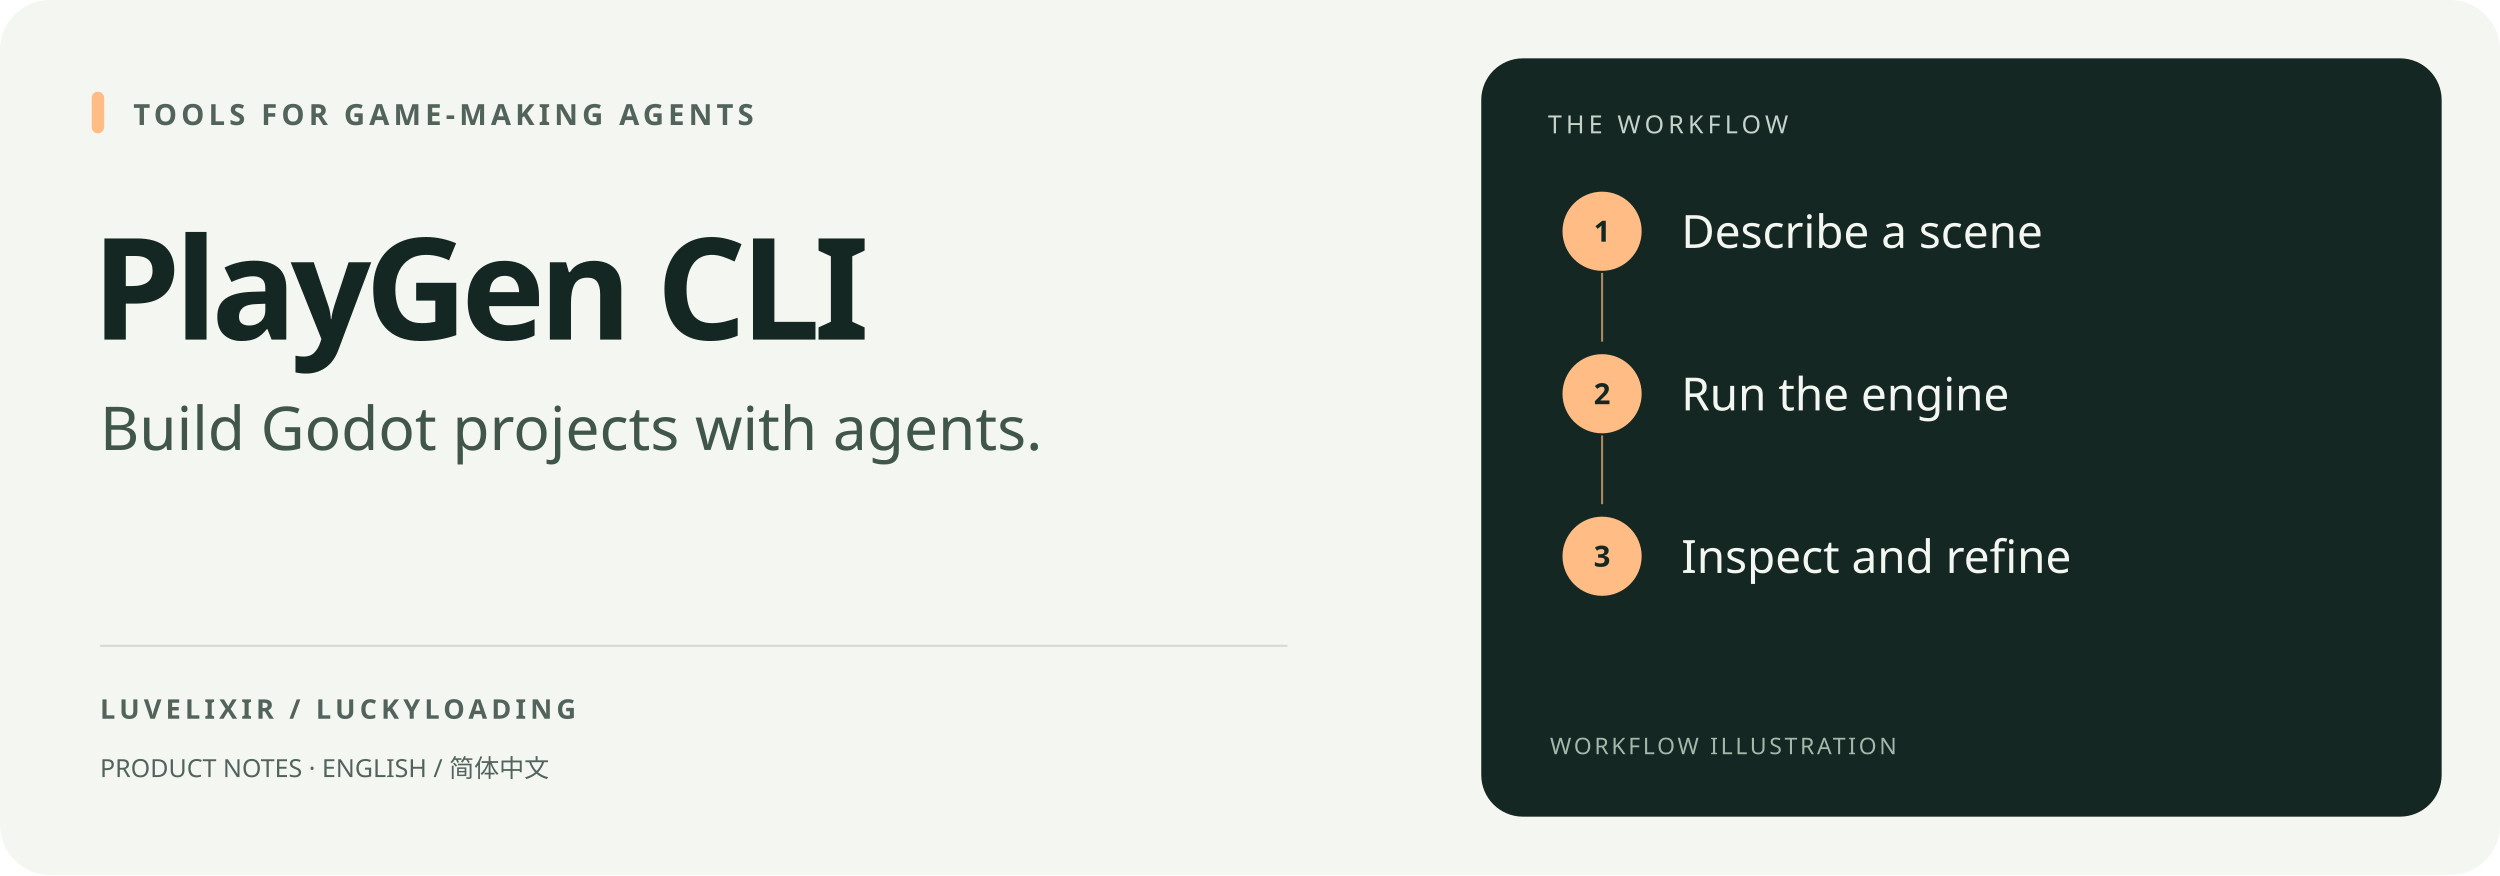
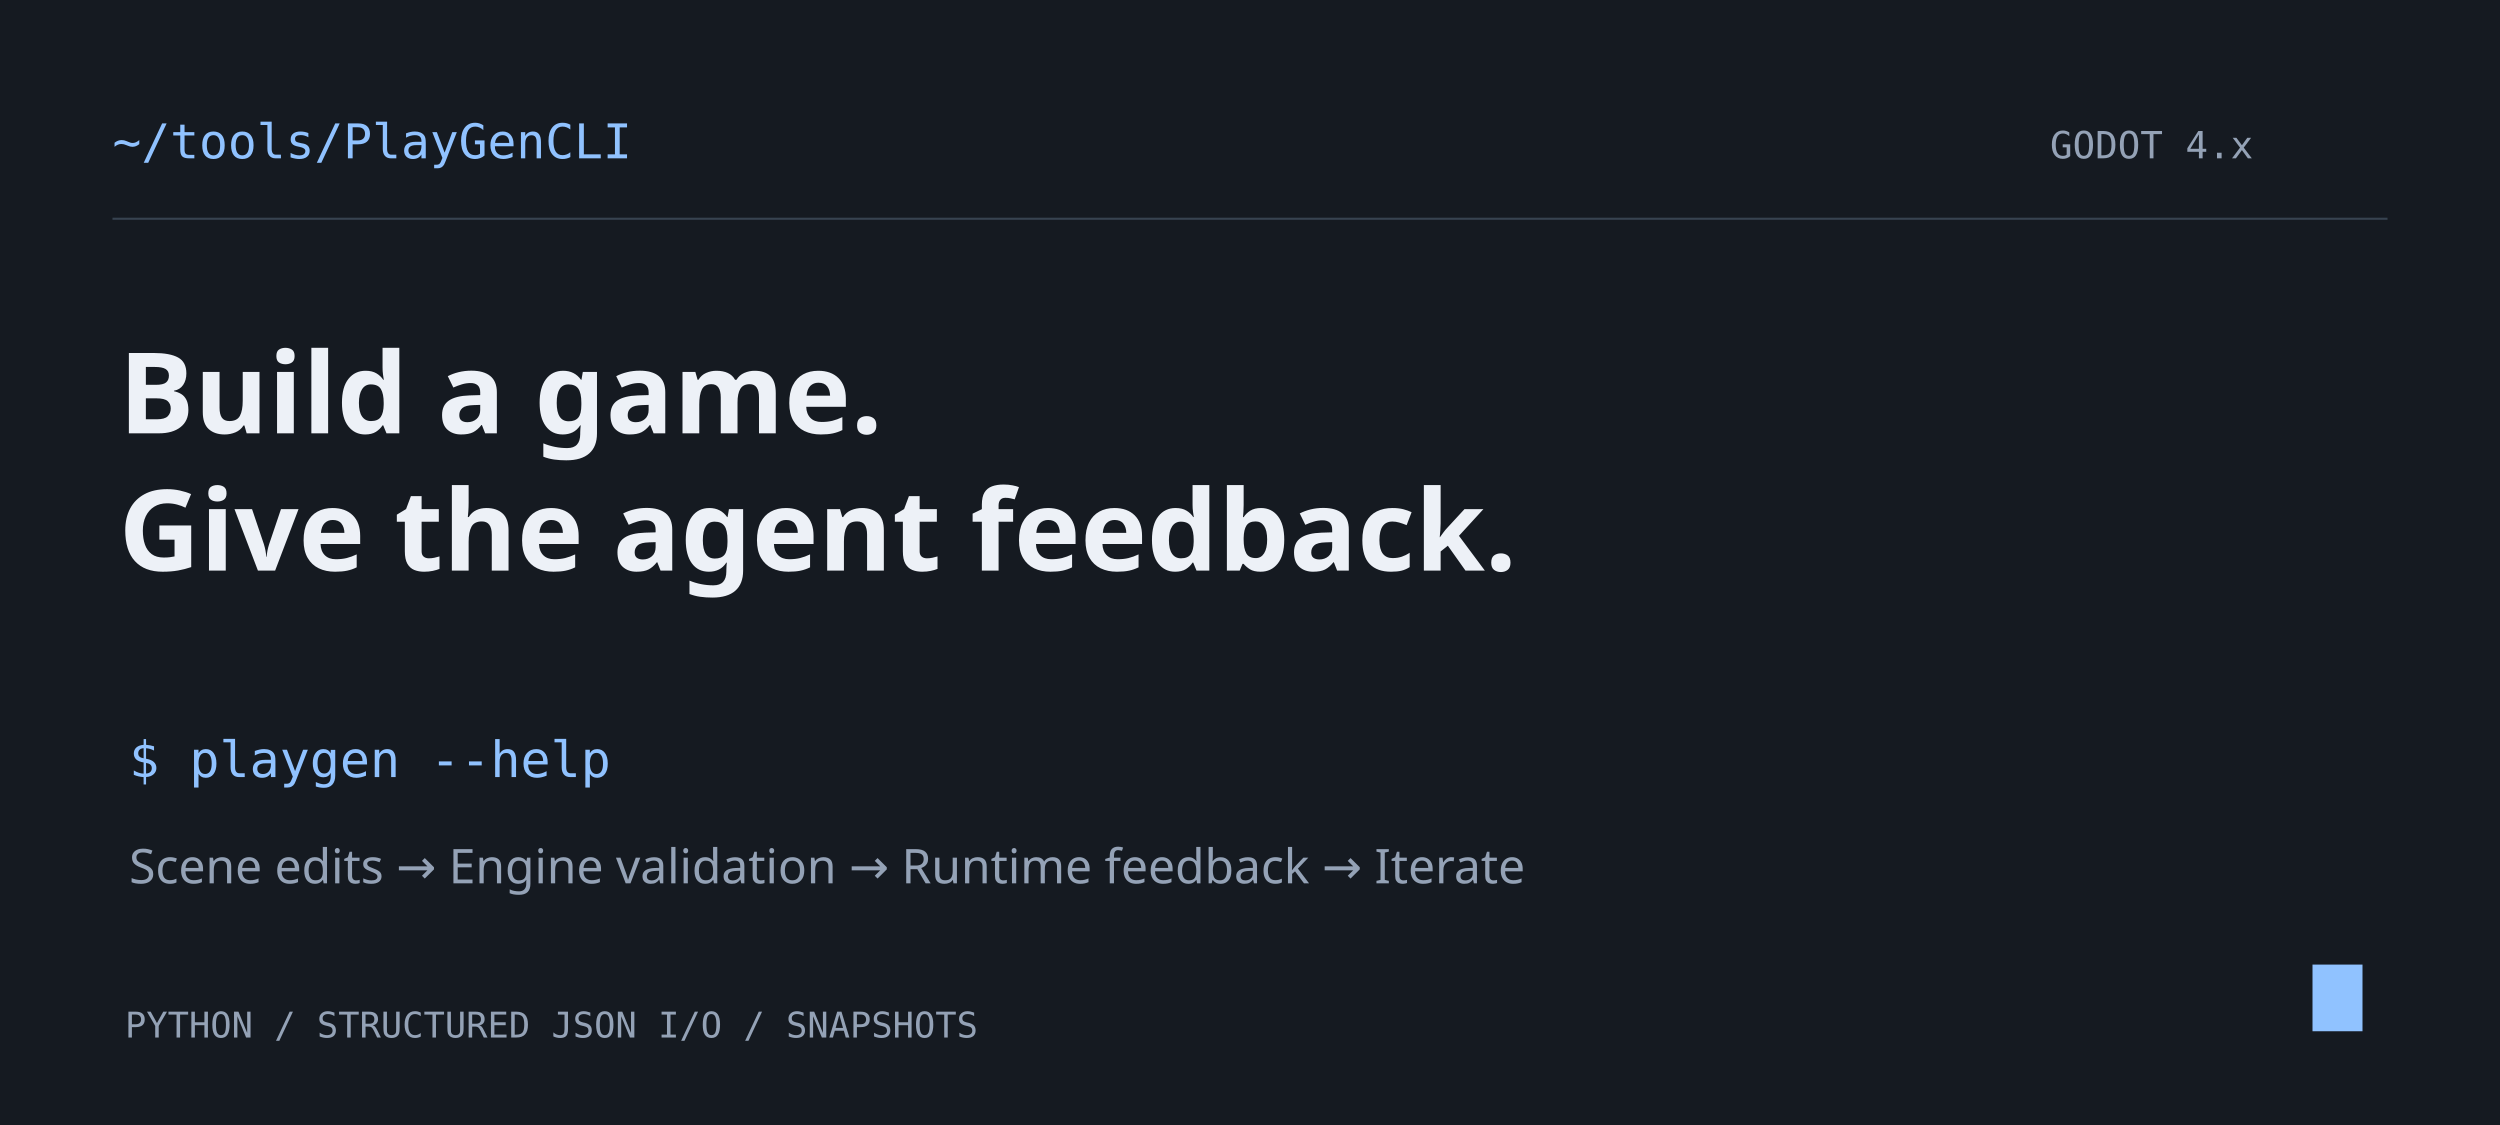
- <svg xmlns="http://www.w3.org/2000/svg" width="1200" height="420" viewBox="0 0 1200 420" role="img" aria-labelledby="title desc">
-   <rect width="1200" height="420" rx="24" fill="#f4f6f1" />
-   <g font-family="Avenir Next, PingFang SC, sans-serif">
-     <rect x="44" y="44" width="6" height="20" rx="3" fill="#ffbd85" />
-     <text x="64" y="60" font-size="14" fill="#52635b" font-weight="600" letter-spacing="2">TOOLS FOR GAME-MAKING AGENTS</text>
-     <text x="44" y="163" font-size="68" fill="#142722" font-weight="600" letter-spacing="-3">PlayGen CLI</text>
-     <text x="48" y="216" font-size="29" fill="#40564b" font-weight="400">Build Godot projects with agents.</text>
-     <path d="M48 310 H618" stroke="#d2dcd3" />
-     <text x="48" y="345" font-size="13" fill="#52635b" font-weight="600" letter-spacing="2">LUVELIXIR  /  LUCKYLOADING</text>
-     <text x="48" y="373" font-size="12" fill="#52635b" font-weight="400">PRODUCT NOTES  ·  ENGLISH / 简体中文</text>
-     <rect x="711" y="28" width="461" height="364" rx="20" fill="#142722" />
-     <text x="743" y="64" font-size="12" fill="#c5d3cb" font-weight="500" letter-spacing="2">THE WORKFLOW</text>
-     <path d="M769 131 V164" stroke="#ffbd85" stroke-opacity=".65" />
-     <circle cx="769" cy="111" r="19" fill="#ffbd85" />
-     <text x="769" y="116" font-size="14" fill="#142722" font-weight="600" text-anchor="middle">1</text>
-     <text x="807" y="119" font-size="22" fill="#f4f6f1" font-weight="500">Describe a scene</text>
-     <path d="M769 209 V242" stroke="#ffbd85" stroke-opacity=".65" />
-     <circle cx="769" cy="189" r="19" fill="#ffbd85" />
-     <text x="769" y="194" font-size="14" fill="#142722" font-weight="600" text-anchor="middle">2</text>
-     <text x="807" y="197" font-size="22" fill="#f4f6f1" font-weight="500">Run the engine</text>
-     <circle cx="769" cy="267" r="19" fill="#ffbd85" />
-     <text x="769" y="272" font-size="14" fill="#142722" font-weight="600" text-anchor="middle">3</text>
-     <text x="807" y="275" font-size="22" fill="#f4f6f1" font-weight="500">Inspect and refine</text>
-     <text x="744" y="362" font-size="11" fill="#a5b8ac" font-weight="500" letter-spacing="1.3">WORKFLOW ILLUSTRATION</text>
-   </g>
+ <svg xmlns="http://www.w3.org/2000/svg" width="1200" height="540" viewBox="0 0 1200 540">
+   <defs>
+     <linearGradient id="ll" x1="0" x2="1" y1="0" y2="1">
+       <stop stop-color="#3b82f6" />
+       <stop offset="1" stop-color="#8b5cf6" />
+     </linearGradient>
+     <linearGradient id="cy">
+       <stop stop-color="#2ee6ff" />
+       <stop offset="1" stop-color="#4f7bff" />
+     </linearGradient>
+   </defs>
+   <rect x="0" y="0" width="1200" height="540" rx="0" fill="#151a21" stroke="none" stroke-width="1" />
+   <text x="54" y="76" font-family="Menlo, PingFang SC, monospace" font-size="23" font-weight="400" fill="#90c2ff" text-anchor="start">~/tools/PlayGenCLI</text>
+   <text x="984" y="76" font-family="Menlo, PingFang SC, monospace" font-size="18" font-weight="400" fill="#94a2b6" text-anchor="start">GODOT 4.x</text>
+   <path d="M54 105L1146 105" fill="none" stroke="#374350" stroke-width="1" />
+   <text x="57" y="208.0" font-family="Avenir Next, PingFang SC, sans-serif" font-size="54" font-weight="600" fill="#edf1f7" text-anchor="start">Build a game.</text>
+   <text x="57" y="273.88" font-family="Avenir Next, PingFang SC, sans-serif" font-size="54" font-weight="600" fill="#edf1f7" text-anchor="start">Give the agent feedback.</text>
+   <text x="62" y="373" font-family="Menlo, PingFang SC, monospace" font-size="24" font-weight="400" fill="#90c2ff" text-anchor="start">$ playgen --help</text>
+   <text x="62" y="424" font-family="Avenir Next, PingFang SC, sans-serif" font-size="23" font-weight="400" fill="#94a2b6" text-anchor="start">Scene edits → Engine validation → Runtime feedback → Iterate</text>
+   <text x="60" y="498" font-family="Menlo, PingFang SC, monospace" font-size="17" font-weight="400" fill="#94a2b6" text-anchor="start">PYTHON  /  STRUCTURED JSON I/O  /  SNAPSHOTS</text>
+   <rect x="1110" y="463" width="24" height="32" rx="0" fill="#90c2ff" stroke="none" stroke-width="1" />
</svg>
